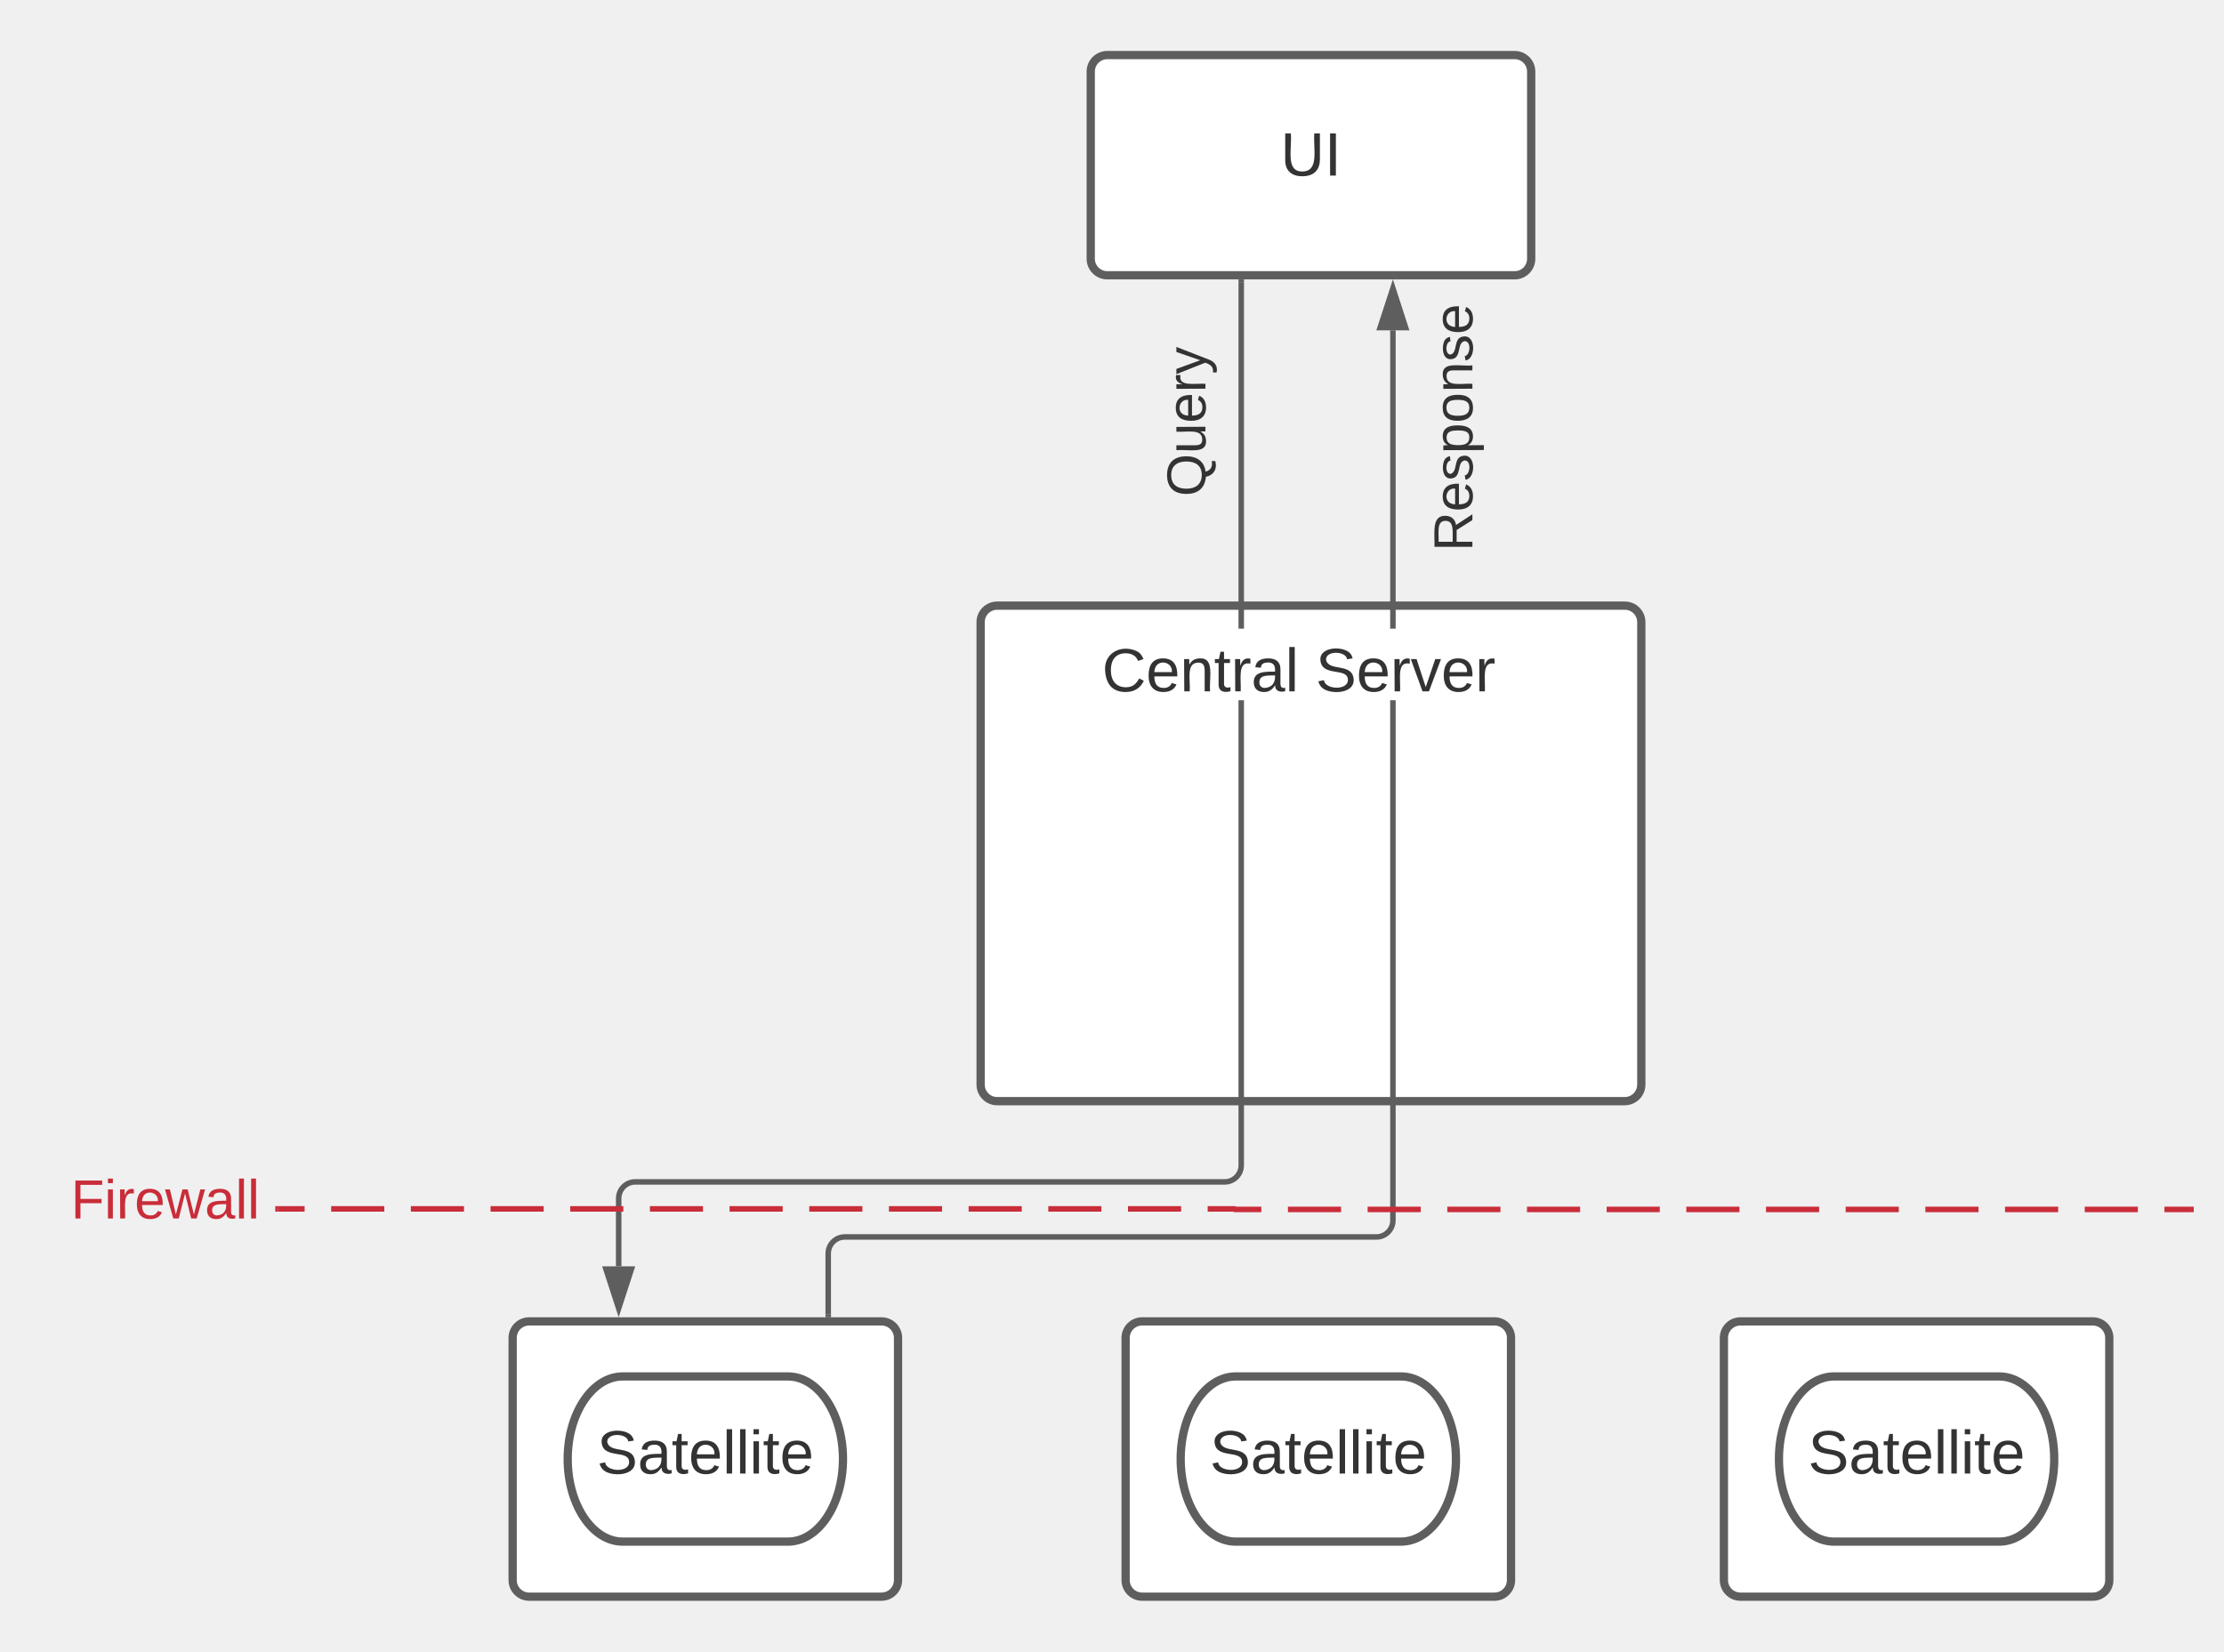
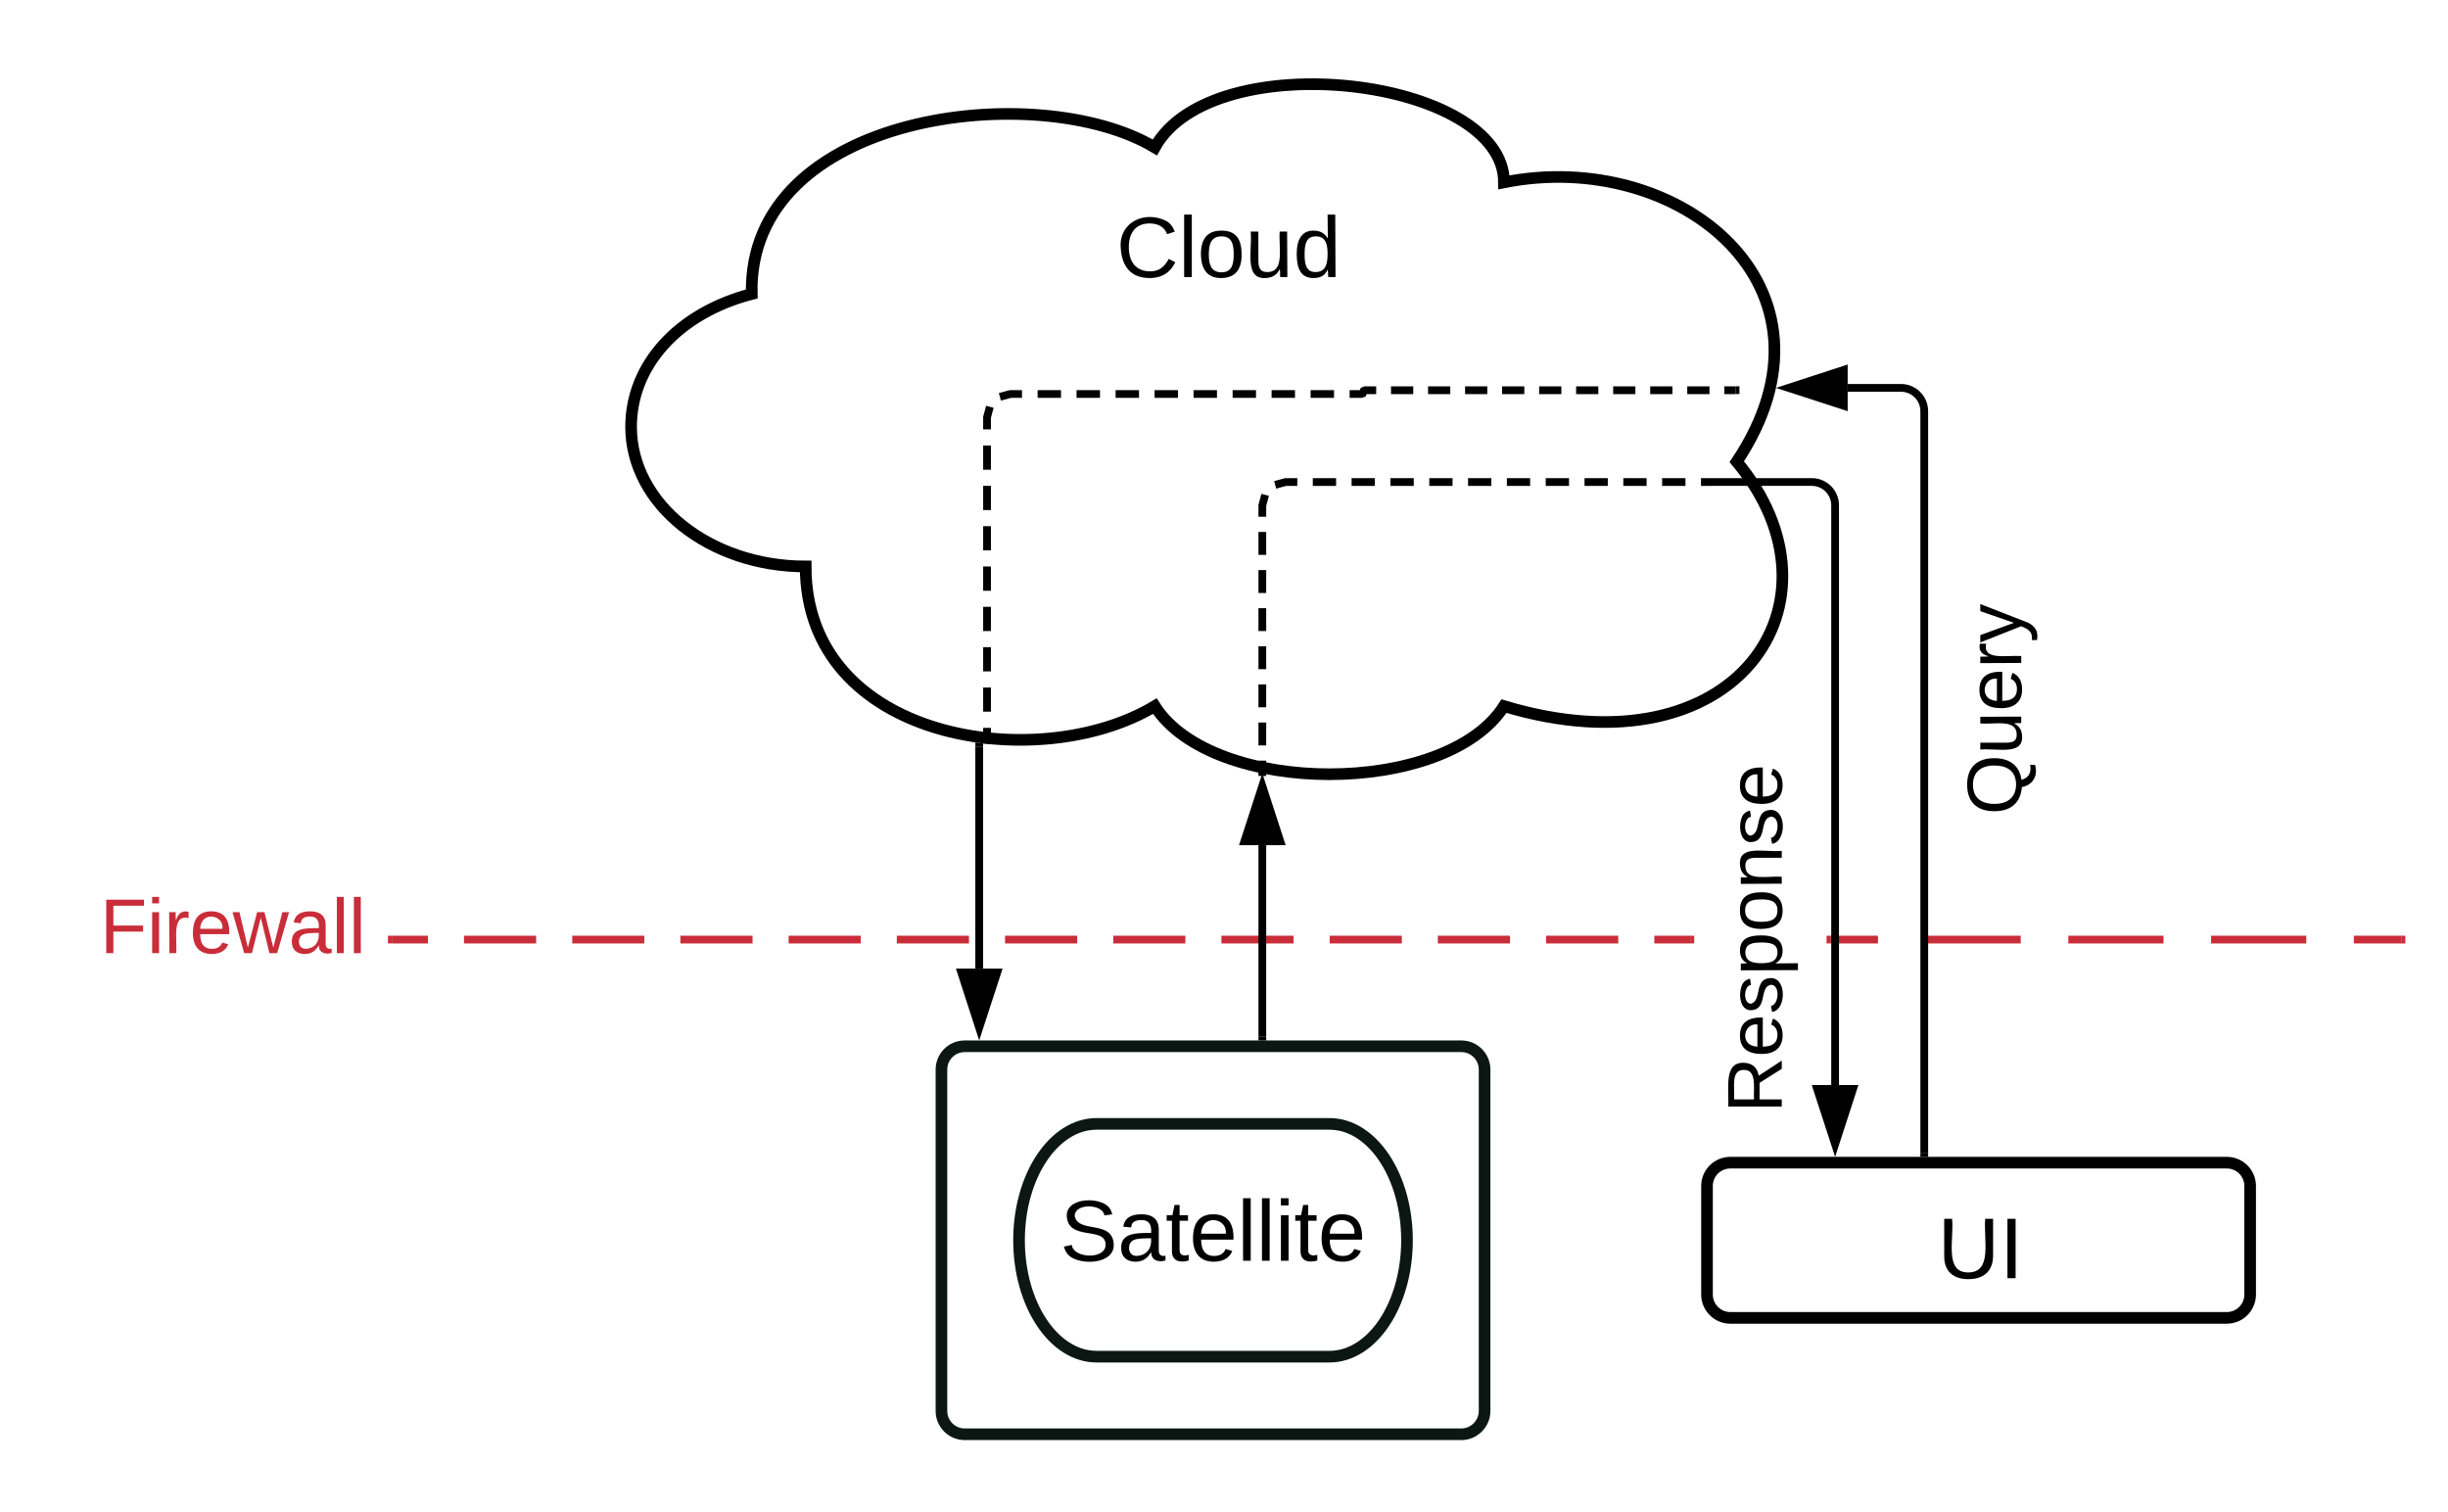
- <svg xmlns="http://www.w3.org/2000/svg" xmlns:ns1="lucid" xmlns:xlink="http://www.w3.org/1999/xlink" width="807.89" height="600">
-   <g transform="translate(-583.1093 -220.6667)" ns1:page-tab-id="0_0">
-     <path d="M769.33 706.67c0-3.32 2.7-6 6-6h128c3.32 0 6 2.68 6 6v88c0 3.3-2.68 6-6 6h-128c-3.3 0-6-2.7-6-6zM939.33 446.67c0-3.32 2.7-6 6-6h228c3.32 0 6 2.68 6 6v168c0 3.3-2.68 6-6 6h-228c-3.3 0-6-2.7-6-6zM979.33 246.67c0-3.32 2.7-6 6-6h148c3.32 0 6 2.68 6 6v68c0 3.3-2.68 6-6 6h-148c-3.3 0-6-2.7-6-6z" stroke="#5e5e5e" stroke-width="3" fill="#fff" />
-     <use xlink:href="#a" transform="matrix(1,0,0,1,991.3333,252.6667) translate(56.91975 31.77778)" />
-     <path d="M1034 323.17V644c0 3.3-2.7 6-6 6H813.85c-3.3 0-6 2.7-6 6v24.66" stroke="#5e5e5e" stroke-width="2" fill="none" />
-     <path d="M1035 323.2h-2v-1.03h2z" fill="#5e5e5e" />
-     <path d="M807.85 695.93l-4.63-14.27h9.27z" stroke="#5e5e5e" stroke-width="2" fill="#5e5e5e" />
-     <path d="M1089.1 340.67V664c0 3.3-2.7 6-6 6H889.97c-3.3 0-6 2.7-6 6v22.17" stroke="#5e5e5e" stroke-width="2" fill="none" />
-     <path d="M1089.1 325.4l4.62 14.27h-9.27z" stroke="#5e5e5e" stroke-width="2" fill="#5e5e5e" />
-     <path d="M884.98 699.17h-2v-1.03h2z" fill="#5e5e5e" />
-     <path d="M1006 427.33c-3.3 0-6-2.68-6-6v-94.66c0-3.32 2.7-6 6-6h13.33c3.32 0 6 2.68 6 6v94.66c0 3.32-2.68 6-6 6z" stroke="#000" stroke-opacity="0" stroke-width="3" fill="#fff" fill-opacity="0" />
-     <use xlink:href="#b" transform="matrix(6.123233995736766e-17,-1,1,6.123233995736766e-17,1005,422.3333) translate(21.30556 16)" />
-     <path d="M1090.47 496c-3.3 0-6-2.68-6-6V262c0-3.3 2.7-6 6-6h48c3.3 0 6 2.7 6 6v228c0 3.32-2.7 6-6 6z" stroke="#000" stroke-opacity="0" stroke-width="3" fill="#fff" fill-opacity="0" />
-     <use xlink:href="#c" transform="matrix(6.123233995736766e-17,-1,1,6.123233995736766e-17,1089.471,491.0034) translate(70.02778 28.5)" />
-     <path d="M968.38 455.03c0-3.32 2.7-6 6-6h160.67c3.3 0 6 2.68 6 6v14c0 3.3-2.7 6-6 6H974.38c-3.3 0-6-2.7-6-6z" stroke="#000" stroke-opacity="0" stroke-width="3" fill="#fff" />
-     <use xlink:href="#d" transform="matrix(1,0,0,1,973.3821,454.0252) translate(10.04938 17.77778)" />
-     <use xlink:href="#e" transform="matrix(1,0,0,1,973.3821,454.0252) translate(87.64198 17.77778)" />
-     <path d="M869.33 720.67c11.05 0 20 13.43 20 30s-8.95 30-20 30h-60c-11.04 0-20-13.43-20-30s8.96-30 20-30z" stroke="#5e5e5e" stroke-width="3" fill="#fff" />
-     <use xlink:href="#f" transform="matrix(1,0,0,1,794.3333,725.6667) translate(5.58642 30.27778)" />
-     <path d="M992 706.67c0-3.32 2.7-6 6-6h128c3.3 0 6 2.68 6 6v88c0 3.3-2.7 6-6 6H998c-3.3 0-6-2.7-6-6z" stroke="#5e5e5e" stroke-width="3" fill="#fff" />
-     <path d="M1092 720.67c11.05 0 20 13.43 20 30s-8.95 30-20 30h-60c-11.05 0-20-13.43-20-30s8.95-30 20-30z" stroke="#5e5e5e" stroke-width="3" fill="#fff" />
-     <use xlink:href="#f" transform="matrix(1,0,0,1,1017,725.6667) translate(5.58642 30.27778)" />
-     <path d="M1209.33 706.67c0-3.32 2.7-6 6-6h128c3.32 0 6 2.68 6 6v88c0 3.3-2.68 6-6 6h-128c-3.3 0-6-2.7-6-6z" stroke="#5e5e5e" stroke-width="3" fill="#fff" />
-     <path d="M1309.33 720.67c11.05 0 20 13.43 20 30s-8.95 30-20 30h-60c-11.04 0-20-13.43-20-30s8.96-30 20-30z" stroke="#5e5e5e" stroke-width="3" fill="#fff" />
-     <use xlink:href="#f" transform="matrix(1,0,0,1,1234.333,725.6667) translate(5.58642 30.27778)" />
-     <path d="M684.1 659.8h9.66m9.65 0h19.3m9.65 0h19.3m9.65 0h19.3m9.64 0h19.3m9.65 0h19.28m9.65 0h19.3m9.65 0h19.3m9.64 0h19.3m9.65 0h19.3m9.64 0h19.3m9.66 0h19.3m9.64 0h9.65l.07.02.03.07.04.07.06.03h9.65m9.66 0h19.3m9.64 0h19.3m9.65 0h19.3m9.64 0h19.3m9.64 0h19.3m9.64 0h19.3m9.65 0h19.3m9.64 0h19.3m9.65 0h19.3m9.64 0h19.3m9.65 0h19.3m9.65 0h9.65" stroke="#c92d39" stroke-width="2" fill="none" />
-     <path d="M684.13 660.8h-1.02v-2h1.03z" fill="#c92d39" />
-     <path d="M1378.97 660h1.03" stroke="#c92d39" stroke-width="2" fill="none" />
-     <path d="M603.1 635.8c0-3.32 2.7-6 6-6h68c3.32 0 6 2.68 6 6v48c0 3.3-2.68 6-6 6h-68c-3.3 0-6-2.7-6-6z" stroke="#000" stroke-opacity="0" stroke-width="3" fill="#fff" fill-opacity="0" />
-     <use xlink:href="#g" transform="matrix(1,0,0,1,608.1093,634.7892) translate(0.7222222 28.5)" />
+ <svg xmlns="http://www.w3.org/2000/svg" xmlns:ns1="lucid" xmlns:xlink="http://www.w3.org/1999/xlink" width="631" height="389.67">
+   <g transform="translate(-740 -340)" ns1:page-tab-id="0_0">
+     <path d="M0 0h1760v1360H0z" fill="#fff" />
+     <path d="M947.67 486c-24.86 0-45-16.12-45-36 0-15.9 12.18-29.32 31.1-34.24-1.1-46.76 73.9-55.76 103.9-37.76 15-27 90-18 90 9 45-9 90 27 60 72 30 36 0 81-60 63-15 23.4-75 23.4-90 0-30 18-90 9-90-36z" stroke="#000" stroke-width="3" fill-opacity="0" />
+     <path d="M982.67 615.67c0-3.32 2.68-6 6-6h128c3.3 0 6 2.68 6 6v88c0 3.3-2.7 6-6 6h-128c-3.32 0-6-2.7-6-6z" stroke="#0c1714" stroke-width="3" fill-opacity="0" />
+     <path d="M1246 576.33c-3.3 0-6-2.68-6-6v-94.66c0-3.32 2.7-6 6-6h13.33c3.32 0 6 2.68 6 6v94.66c0 3.32-2.68 6-6 6z" stroke="#000" stroke-opacity="0" stroke-width="3" fill-opacity="0" />
+     <use xlink:href="#a" transform="matrix(6.123233995736766e-17,-1,1,6.123233995736766e-17,1245,571.3333) translate(21.30556 16)" />
+     <path d="M1182.7 636.9c-3.3 0-6-2.7-6-6v-97.47c0-3.3 2.7-6 6-6h22.1c3.32 0 6 2.7 6 6v97.47c0 3.3-2.68 6-6 6z" stroke="#000" stroke-opacity="0" stroke-width="3" fill="#fff" />
+     <use xlink:href="#b" transform="matrix(6.123233995736766e-17,-1,1,6.123233995736766e-17,1181.707,631.8966) translate(5.027778 17.5625)" />
+     <path d="M1082.67 629.67c11.04 0 20 13.43 20 30s-8.96 30-20 30h-60c-11.05 0-20-13.43-20-30s8.95-30 20-30z" stroke="#0c1714" stroke-width="3" fill-opacity="0" />
+     <use xlink:href="#c" transform="matrix(1,0,0,1,1007.667,634.6667) translate(5.58642 30.27778)" />
+     <path d="M841 582.17h9.3m9.3 0h18.6m9.3 0h18.58m9.3 0h18.6m9.3 0h18.6m9.28 0h18.6m9.3 0h18.6m9.3 0h18.58m9.3 0h18.6m9.3 0h18.6m9.28 0h18.6m9.3 0h18.6m9.3 0h9.3" stroke="#c92d39" stroke-width="2" fill="none" />
+     <path d="M841.03 583.17H840v-2h1.03zM1176.7 583.17h-1.02v-2h1.03z" fill="#c92d39" />
+     <path d="M1211.8 582.17h12.27m12.27 0h24.53m12.27 0h24.53m12.27 0h24.53m12.26 0H1359" stroke="#c92d39" stroke-width="2" fill="none" />
+     <path d="M1211.83 583.17h-1.02v-2h1.03z" fill="#c92d39" />
+     <path d="M1358.97 582.17h1.03" stroke="#c92d39" stroke-width="2" fill="none" />
+     <path d="M760 558.17c0-3.32 2.7-6 6-6h68c3.3 0 6 2.68 6 6v48c0 3.3-2.7 6-6 6h-68c-3.3 0-6-2.7-6-6z" stroke="#000" stroke-opacity="0" stroke-width="3" fill="#fff" fill-opacity="0" />
+     <use xlink:href="#d" transform="matrix(1,0,0,1,765,557.1651) translate(0.7222222 28.5)" />
+     <path d="M1180 645.67c0-3.32 2.7-6 6-6h128c3.3 0 6 2.68 6 6v28c0 3.3-2.7 6-6 6h-128c-3.3 0-6-2.7-6-6z" stroke="#000" stroke-width="3" fill="#fff" />
+     <use xlink:href="#e" transform="matrix(1,0,0,1,1192,651.6667) translate(47.41975 17.77778)" />
+     <path d="M1236 637.17v-191.2c0-3.3-2.68-6-6-6h-13.74" stroke="#000" stroke-width="2" fill="none" />
+     <path d="M1237 638.17h-2v-1.03h2z" />
+     <path d="M1201 439.97l14.26-4.64v9.27z" stroke="#000" stroke-width="2" />
+     <path d="M992.4 532.5v57.16" stroke="#000" stroke-width="2" fill="none" />
+     <path d="M992.86 531.56l.55.05v.9h-2v-1.17z" />
+     <path d="M992.4 604.93l-4.62-14.27h9.27z" stroke="#000" stroke-width="2" />
+     <path d="M1065.38 607.17v-49.34" stroke="#000" stroke-width="2" fill="none" />
+     <path d="M1066.38 608.17h-2v-1.03h2z" />
+     <path d="M1065.38 542.56l4.63 14.27h-9.26z" stroke="#000" stroke-width="2" />
+     <path d="M994.42 530.7v-3.1m0-4.17v-6.23m0-4.16v-6.24m0-4.16v-6.23m0-4.15V486m0-4.15v-6.23m0-4.16v-6.24m0-4.16v-6.23m0-4.16v-3.12l.73-2.7m2.58-2.57l2.7-.73h3m4.03 0h6.03m4 0h6.05m4.02 0h6.03m4.02 0h6.03m4.02 0h6.03m4.03 0h6.03m4.02 0h6.03m4.03 0h6.03m4.02 0h3.02l.35-.14.14-.34.14-.35.35-.14h2.85m3.82 0h5.73m3.82 0h5.72m3.82 0h5.73m3.8 0h5.74m3.82 0h5.73m3.8 0h5.73m3.82 0h5.73m3.82 0h5.73m3.82 0h5.73m3.82 0h2.86" stroke="#000" stroke-width="2" fill="none" />
+     <path d="M995.42 531.8l-2-.2v-.92h2z" />
+     <path d="M1187.33 440.56h1.03" stroke="#000" stroke-width="2" fill="none" />
+     <path d="M936.7 382.14c0-3.3 2.7-6 6-6h228c3.32 0 6 2.7 6 6v48c0 3.3-2.68 6-6 6h-228c-3.3 0-6-2.7-6-6z" stroke="#000" stroke-opacity="0" stroke-width="3" fill="#fff" fill-opacity="0" />
+     <use xlink:href="#f" transform="matrix(1,0,0,1,941.7072,381.1397) translate(86.04938 30.27778)" />
+     <path d="M1065.38 539v-2.95m0-3.93v-5.9m0-3.92v-5.9m0-3.92v-5.9m0-3.93v-5.9m0-3.92v-5.9m0-3.92v-5.9m0-3.92v-2.95l.73-2.7m2.58-2.57l2.7-.73h3m4 0h6m4 0h6m4 0h6.02m4 0h6m4 0h6m4 0h6m4.02 0h6m4 0h6m4 0h6m4 0h6.02m4 0h3M1065.38 538.97V540M1181.42 464.23h1.02M1183.44 464.23h23.58c3.3 0 6 2.7 6 6v149.43M1183.47 464.23h-4.03" stroke="#000" stroke-width="2" fill="none" />
+     <path d="M1213.02 634.93l-4.64-14.27h9.27z" stroke="#000" stroke-width="2" />
    <defs>
-       <path fill="#333" d="M232-93c-1 65-40 97-104 97C67 4 28-28 28-90v-158h33c8 89-33 224 67 224 102 0 64-133 71-224h33v155" id="h" />
-       <path fill="#333" d="M33 0v-248h34V0H33" id="i" />
+       <path d="M140-251c81 0 123 46 123 126C263-53 228-8 163 1c7 30 30 48 69 40v23c-55 16-95-15-103-61C56-3 17-48 17-125c0-80 42-126 123-126zm0 227c63 0 89-41 89-101s-29-99-89-99c-61 0-89 39-89 99S79-25 140-24" id="g" />
+       <path d="M84 4C-5 8 30-112 23-190h32v120c0 31 7 50 39 49 72-2 45-101 50-169h31l1 190h-30c-1-10 1-25-2-33-11 22-28 36-60 37" id="h" />
+       <path d="M100-194c63 0 86 42 84 106H49c0 40 14 67 53 68 26 1 43-12 49-29l28 8c-11 28-37 45-77 45C44 4 14-33 15-96c1-61 26-98 85-98zm52 81c6-60-76-77-97-28-3 7-6 17-6 28h103" id="i" />
+       <path d="M114-163C36-179 61-72 57 0H25l-1-190h30c1 12-1 29 2 39 6-27 23-49 58-41v29" id="j" />
+       <path d="M179-190L93 31C79 59 56 82 12 73V49c39 6 53-20 64-50L1-190h34L92-34l54-156h33" id="k" />
      <g id="a">
-         <use transform="matrix(0.0617284,0,0,0.0617284,0,0)" xlink:href="#h" />
-         <use transform="matrix(0.0617284,0,0,0.0617284,15.98765,0)" xlink:href="#i" />
+         <use transform="matrix(0.05555556,0,0,0.05555556,0,0)" xlink:href="#g" />
+         <use transform="matrix(0.05555556,0,0,0.05555556,15.55556,0)" xlink:href="#h" />
+         <use transform="matrix(0.05555556,0,0,0.05555556,26.66667,0)" xlink:href="#i" />
+         <use transform="matrix(0.05555556,0,0,0.05555556,37.77778,0)" xlink:href="#j" />
+         <use transform="matrix(0.05555556,0,0,0.05555556,44.38889,0)" xlink:href="#k" />
      </g>
-       <path fill="#333" d="M140-251c81 0 123 46 123 126C263-53 228-8 163 1c7 30 30 48 69 40v23c-55 16-95-15-103-61C56-3 17-48 17-125c0-80 42-126 123-126zm0 227c63 0 89-41 89-101s-29-99-89-99c-61 0-89 39-89 99S79-25 140-24" id="j" />
-       <path fill="#333" d="M84 4C-5 8 30-112 23-190h32v120c0 31 7 50 39 49 72-2 45-101 50-169h31l1 190h-30c-1-10 1-25-2-33-11 22-28 36-60 37" id="k" />
-       <path fill="#333" d="M100-194c63 0 86 42 84 106H49c0 40 14 67 53 68 26 1 43-12 49-29l28 8c-11 28-37 45-77 45C44 4 14-33 15-96c1-61 26-98 85-98zm52 81c6-60-76-77-97-28-3 7-6 17-6 28h103" id="l" />
-       <path fill="#333" d="M114-163C36-179 61-72 57 0H25l-1-190h30c1 12-1 29 2 39 6-27 23-49 58-41v29" id="m" />
-       <path fill="#333" d="M179-190L93 31C79 59 56 82 12 73V49c39 6 53-20 64-50L1-190h34L92-34l54-156h33" id="n" />
+       <path d="M233-177c-1 41-23 64-60 70L243 0h-38l-65-103H63V0H30v-248c88 3 205-21 203 71zM63-129c60-2 137 13 137-47 0-61-80-42-137-45v92" id="l" />
+       <path d="M135-143c-3-34-86-38-87 0 15 53 115 12 119 90S17 21 10-45l28-5c4 36 97 45 98 0-10-56-113-15-118-90-4-57 82-63 122-42 12 7 21 19 24 35" id="m" />
+       <path d="M115-194c55 1 70 41 70 98S169 2 115 4C84 4 66-9 55-30l1 105H24l-1-265h31l2 30c10-21 28-34 59-34zm-8 174c40 0 45-34 45-75s-6-73-45-74c-42 0-51 32-51 76 0 43 10 73 51 73" id="n" />
+       <path d="M100-194c62-1 85 37 85 99 1 63-27 99-86 99S16-35 15-95c0-66 28-99 85-99zM99-20c44 1 53-31 53-75 0-43-8-75-51-75s-53 32-53 75 10 74 51 75" id="o" />
+       <path d="M117-194c89-4 53 116 60 194h-32v-121c0-31-8-49-39-48C34-167 62-67 57 0H25l-1-190h30c1 10-1 24 2 32 11-22 29-35 61-36" id="p" />
      <g id="b">
-         <use transform="matrix(0.05555556,0,0,0.05555556,0,0)" xlink:href="#j" />
-         <use transform="matrix(0.05555556,0,0,0.05555556,15.55556,0)" xlink:href="#k" />
-         <use transform="matrix(0.05555556,0,0,0.05555556,26.66667,0)" xlink:href="#l" />
-         <use transform="matrix(0.05555556,0,0,0.05555556,37.77778,0)" xlink:href="#m" />
-         <use transform="matrix(0.05555556,0,0,0.05555556,44.38889,0)" xlink:href="#n" />
+         <use transform="matrix(0.05555556,0,0,0.05555556,0,0)" xlink:href="#l" />
+         <use transform="matrix(0.05555556,0,0,0.05555556,14.38889,0)" xlink:href="#i" />
+         <use transform="matrix(0.05555556,0,0,0.05555556,25.5,0)" xlink:href="#m" />
+         <use transform="matrix(0.05555556,0,0,0.05555556,35.5,0)" xlink:href="#n" />
+         <use transform="matrix(0.05555556,0,0,0.05555556,46.61111,0)" xlink:href="#o" />
+         <use transform="matrix(0.05555556,0,0,0.05555556,57.72222,0)" xlink:href="#p" />
+         <use transform="matrix(0.05555556,0,0,0.05555556,68.83333,0)" xlink:href="#m" />
+         <use transform="matrix(0.05555556,0,0,0.05555556,78.83333,0)" xlink:href="#i" />
      </g>
-       <path fill="#333" d="M233-177c-1 41-23 64-60 70L243 0h-38l-65-103H63V0H30v-248c88 3 205-21 203 71zM63-129c60-2 137 13 137-47 0-61-80-42-137-45v92" id="o" />
-       <path fill="#333" d="M135-143c-3-34-86-38-87 0 15 53 115 12 119 90S17 21 10-45l28-5c4 36 97 45 98 0-10-56-113-15-118-90-4-57 82-63 122-42 12 7 21 19 24 35" id="p" />
-       <path fill="#333" d="M115-194c55 1 70 41 70 98S169 2 115 4C84 4 66-9 55-30l1 105H24l-1-265h31l2 30c10-21 28-34 59-34zm-8 174c40 0 45-34 45-75s-6-73-45-74c-42 0-51 32-51 76 0 43 10 73 51 73" id="q" />
-       <path fill="#333" d="M100-194c62-1 85 37 85 99 1 63-27 99-86 99S16-35 15-95c0-66 28-99 85-99zM99-20c44 1 53-31 53-75 0-43-8-75-51-75s-53 32-53 75 10 74 51 75" id="r" />
-       <path fill="#333" d="M117-194c89-4 53 116 60 194h-32v-121c0-31-8-49-39-48C34-167 62-67 57 0H25l-1-190h30c1 10-1 24 2 32 11-22 29-35 61-36" id="s" />
+       <path d="M185-189c-5-48-123-54-124 2 14 75 158 14 163 119 3 78-121 87-175 55-17-10-28-26-33-46l33-7c5 56 141 63 141-1 0-78-155-14-162-118-5-82 145-84 179-34 5 7 8 16 11 25" id="q" />
+       <path d="M141-36C126-15 110 5 73 4 37 3 15-17 15-53c-1-64 63-63 125-63 3-35-9-54-41-54-24 1-41 7-42 31l-33-3c5-37 33-52 76-52 45 0 72 20 72 64v82c-1 20 7 32 28 27v20c-31 9-61-2-59-35zM48-53c0 20 12 33 32 33 41-3 63-29 60-74-43 2-92-5-92 41" id="r" />
+       <path d="M59-47c-2 24 18 29 38 22v24C64 9 27 4 27-40v-127H5v-23h24l9-43h21v43h35v23H59v120" id="s" />
+       <path d="M24 0v-261h32V0H24" id="t" />
+       <path d="M24-231v-30h32v30H24zM24 0v-190h32V0H24" id="u" />
      <g id="c">
-         <use transform="matrix(0.05555556,0,0,0.05555556,0,0)" xlink:href="#o" />
-         <use transform="matrix(0.05555556,0,0,0.05555556,14.38889,0)" xlink:href="#l" />
-         <use transform="matrix(0.05555556,0,0,0.05555556,25.5,0)" xlink:href="#p" />
-         <use transform="matrix(0.05555556,0,0,0.05555556,35.5,0)" xlink:href="#q" />
-         <use transform="matrix(0.05555556,0,0,0.05555556,46.61111,0)" xlink:href="#r" />
-         <use transform="matrix(0.05555556,0,0,0.05555556,57.72222,0)" xlink:href="#s" />
-         <use transform="matrix(0.05555556,0,0,0.05555556,68.83333,0)" xlink:href="#p" />
-         <use transform="matrix(0.05555556,0,0,0.05555556,78.83333,0)" xlink:href="#l" />
+         <use transform="matrix(0.0617284,0,0,0.0617284,0,0)" xlink:href="#q" />
+         <use transform="matrix(0.0617284,0,0,0.0617284,14.81481,0)" xlink:href="#r" />
+         <use transform="matrix(0.0617284,0,0,0.0617284,27.16049,0)" xlink:href="#s" />
+         <use transform="matrix(0.0617284,0,0,0.0617284,33.33333,0)" xlink:href="#i" />
+         <use transform="matrix(0.0617284,0,0,0.0617284,45.67901,0)" xlink:href="#t" />
+         <use transform="matrix(0.0617284,0,0,0.0617284,50.55556,0)" xlink:href="#t" />
+         <use transform="matrix(0.0617284,0,0,0.0617284,55.4321,0)" xlink:href="#u" />
+         <use transform="matrix(0.0617284,0,0,0.0617284,60.30864,0)" xlink:href="#s" />
+         <use transform="matrix(0.0617284,0,0,0.0617284,66.48148,0)" xlink:href="#i" />
      </g>
-       <path fill="#333" d="M212-179c-10-28-35-45-73-45-59 0-87 40-87 99 0 60 29 101 89 101 43 0 62-24 78-52l27 14C228-24 195 4 139 4 59 4 22-46 18-125c-6-104 99-153 187-111 19 9 31 26 39 46" id="t" />
-       <path fill="#333" d="M59-47c-2 24 18 29 38 22v24C64 9 27 4 27-40v-127H5v-23h24l9-43h21v43h35v23H59v120" id="u" />
-       <path fill="#333" d="M141-36C126-15 110 5 73 4 37 3 15-17 15-53c-1-64 63-63 125-63 3-35-9-54-41-54-24 1-41 7-42 31l-33-3c5-37 33-52 76-52 45 0 72 20 72 64v82c-1 20 7 32 28 27v20c-31 9-61-2-59-35zM48-53c0 20 12 33 32 33 41-3 63-29 60-74-43 2-92-5-92 41" id="v" />
-       <path fill="#333" d="M24 0v-261h32V0H24" id="w" />
+       <path fill="#c92d39" d="M63-220v92h138v28H63V0H30v-248h175v28H63" id="v" />
+       <path fill="#c92d39" d="M24-231v-30h32v30H24zM24 0v-190h32V0H24" id="w" />
+       <path fill="#c92d39" d="M114-163C36-179 61-72 57 0H25l-1-190h30c1 12-1 29 2 39 6-27 23-49 58-41v29" id="x" />
+       <path fill="#c92d39" d="M100-194c63 0 86 42 84 106H49c0 40 14 67 53 68 26 1 43-12 49-29l28 8c-11 28-37 45-77 45C44 4 14-33 15-96c1-61 26-98 85-98zm52 81c6-60-76-77-97-28-3 7-6 17-6 28h103" id="y" />
+       <path fill="#c92d39" d="M206 0h-36l-40-164L89 0H53L-1-190h32L70-26l43-164h34l41 164 42-164h31" id="z" />
+       <path fill="#c92d39" d="M141-36C126-15 110 5 73 4 37 3 15-17 15-53c-1-64 63-63 125-63 3-35-9-54-41-54-24 1-41 7-42 31l-33-3c5-37 33-52 76-52 45 0 72 20 72 64v82c-1 20 7 32 28 27v20c-31 9-61-2-59-35zM48-53c0 20 12 33 32 33 41-3 63-29 60-74-43 2-92-5-92 41" id="A" />
+       <path fill="#c92d39" d="M24 0v-261h32V0H24" id="B" />
      <g id="d">
-         <use transform="matrix(0.0617284,0,0,0.0617284,0,0)" xlink:href="#t" />
-         <use transform="matrix(0.0617284,0,0,0.0617284,15.98765,0)" xlink:href="#l" />
-         <use transform="matrix(0.0617284,0,0,0.0617284,28.33333,0)" xlink:href="#s" />
-         <use transform="matrix(0.0617284,0,0,0.0617284,40.67901,0)" xlink:href="#u" />
-         <use transform="matrix(0.0617284,0,0,0.0617284,46.85185,0)" xlink:href="#m" />
-         <use transform="matrix(0.0617284,0,0,0.0617284,54.19753,0)" xlink:href="#v" />
-         <use transform="matrix(0.0617284,0,0,0.0617284,66.54321,0)" xlink:href="#w" />
+         <use transform="matrix(0.05555556,0,0,0.05555556,0,0)" xlink:href="#v" />
+         <use transform="matrix(0.05555556,0,0,0.05555556,12.16667,0)" xlink:href="#w" />
+         <use transform="matrix(0.05555556,0,0,0.05555556,16.55556,0)" xlink:href="#x" />
+         <use transform="matrix(0.05555556,0,0,0.05555556,23.16667,0)" xlink:href="#y" />
+         <use transform="matrix(0.05555556,0,0,0.05555556,34.27778,0)" xlink:href="#z" />
+         <use transform="matrix(0.05555556,0,0,0.05555556,48.66667,0)" xlink:href="#A" />
+         <use transform="matrix(0.05555556,0,0,0.05555556,59.77778,0)" xlink:href="#B" />
+         <use transform="matrix(0.05555556,0,0,0.05555556,64.16667,0)" xlink:href="#B" />
      </g>
-       <path fill="#333" d="M185-189c-5-48-123-54-124 2 14 75 158 14 163 119 3 78-121 87-175 55-17-10-28-26-33-46l33-7c5 56 141 63 141-1 0-78-155-14-162-118-5-82 145-84 179-34 5 7 8 16 11 25" id="x" />
-       <path fill="#333" d="M108 0H70L1-190h34L89-25l56-165h34" id="y" />
+       <path d="M232-93c-1 65-40 97-104 97C67 4 28-28 28-90v-158h33c8 89-33 224 67 224 102 0 64-133 71-224h33v155" id="C" />
+       <path d="M33 0v-248h34V0H33" id="D" />
      <g id="e">
-         <use transform="matrix(0.0617284,0,0,0.0617284,0,0)" xlink:href="#x" />
-         <use transform="matrix(0.0617284,0,0,0.0617284,14.81481,0)" xlink:href="#l" />
-         <use transform="matrix(0.0617284,0,0,0.0617284,27.16049,0)" xlink:href="#m" />
-         <use transform="matrix(0.0617284,0,0,0.0617284,34.50617,0)" xlink:href="#y" />
-         <use transform="matrix(0.0617284,0,0,0.0617284,45.61728,0)" xlink:href="#l" />
-         <use transform="matrix(0.0617284,0,0,0.0617284,57.96296,0)" xlink:href="#m" />
+         <use transform="matrix(0.0617284,0,0,0.0617284,0,0)" xlink:href="#C" />
+         <use transform="matrix(0.0617284,0,0,0.0617284,15.98765,0)" xlink:href="#D" />
      </g>
-       <path fill="#333" d="M24-231v-30h32v30H24zM24 0v-190h32V0H24" id="z" />
+       <path d="M212-179c-10-28-35-45-73-45-59 0-87 40-87 99 0 60 29 101 89 101 43 0 62-24 78-52l27 14C228-24 195 4 139 4 59 4 22-46 18-125c-6-104 99-153 187-111 19 9 31 26 39 46" id="E" />
+       <path d="M85-194c31 0 48 13 60 33l-1-100h32l1 261h-30c-2-10 0-23-3-31C134-8 116 4 85 4 32 4 16-35 15-94c0-66 23-100 70-100zm9 24c-40 0-46 34-46 75 0 40 6 74 45 74 42 0 51-32 51-76 0-42-9-74-50-73" id="F" />
      <g id="f">
-         <use transform="matrix(0.0617284,0,0,0.0617284,0,0)" xlink:href="#x" />
-         <use transform="matrix(0.0617284,0,0,0.0617284,14.81481,0)" xlink:href="#v" />
-         <use transform="matrix(0.0617284,0,0,0.0617284,27.16049,0)" xlink:href="#u" />
-         <use transform="matrix(0.0617284,0,0,0.0617284,33.33333,0)" xlink:href="#l" />
-         <use transform="matrix(0.0617284,0,0,0.0617284,45.67901,0)" xlink:href="#w" />
-         <use transform="matrix(0.0617284,0,0,0.0617284,50.55556,0)" xlink:href="#w" />
-         <use transform="matrix(0.0617284,0,0,0.0617284,55.4321,0)" xlink:href="#z" />
-         <use transform="matrix(0.0617284,0,0,0.0617284,60.30864,0)" xlink:href="#u" />
-         <use transform="matrix(0.0617284,0,0,0.0617284,66.48148,0)" xlink:href="#l" />
-       </g>
-       <path fill="#c92d39" d="M63-220v92h138v28H63V0H30v-248h175v28H63" id="A" />
-       <path fill="#c92d39" d="M24-231v-30h32v30H24zM24 0v-190h32V0H24" id="B" />
-       <path fill="#c92d39" d="M114-163C36-179 61-72 57 0H25l-1-190h30c1 12-1 29 2 39 6-27 23-49 58-41v29" id="C" />
-       <path fill="#c92d39" d="M100-194c63 0 86 42 84 106H49c0 40 14 67 53 68 26 1 43-12 49-29l28 8c-11 28-37 45-77 45C44 4 14-33 15-96c1-61 26-98 85-98zm52 81c6-60-76-77-97-28-3 7-6 17-6 28h103" id="D" />
-       <path fill="#c92d39" d="M206 0h-36l-40-164L89 0H53L-1-190h32L70-26l43-164h34l41 164 42-164h31" id="E" />
-       <path fill="#c92d39" d="M141-36C126-15 110 5 73 4 37 3 15-17 15-53c-1-64 63-63 125-63 3-35-9-54-41-54-24 1-41 7-42 31l-33-3c5-37 33-52 76-52 45 0 72 20 72 64v82c-1 20 7 32 28 27v20c-31 9-61-2-59-35zM48-53c0 20 12 33 32 33 41-3 63-29 60-74-43 2-92-5-92 41" id="F" />
-       <path fill="#c92d39" d="M24 0v-261h32V0H24" id="G" />
-       <g id="g">
-         <use transform="matrix(0.05555556,0,0,0.05555556,0,0)" xlink:href="#A" />
-         <use transform="matrix(0.05555556,0,0,0.05555556,12.16667,0)" xlink:href="#B" />
-         <use transform="matrix(0.05555556,0,0,0.05555556,16.55556,0)" xlink:href="#C" />
-         <use transform="matrix(0.05555556,0,0,0.05555556,23.16667,0)" xlink:href="#D" />
-         <use transform="matrix(0.05555556,0,0,0.05555556,34.27778,0)" xlink:href="#E" />
-         <use transform="matrix(0.05555556,0,0,0.05555556,48.66667,0)" xlink:href="#F" />
-         <use transform="matrix(0.05555556,0,0,0.05555556,59.77778,0)" xlink:href="#G" />
-         <use transform="matrix(0.05555556,0,0,0.05555556,64.16667,0)" xlink:href="#G" />
+         <use transform="matrix(0.0617284,0,0,0.0617284,0,0)" xlink:href="#E" />
+         <use transform="matrix(0.0617284,0,0,0.0617284,15.98765,0)" xlink:href="#t" />
+         <use transform="matrix(0.0617284,0,0,0.0617284,20.8642,0)" xlink:href="#o" />
+         <use transform="matrix(0.0617284,0,0,0.0617284,33.20988,0)" xlink:href="#h" />
+         <use transform="matrix(0.0617284,0,0,0.0617284,45.55556,0)" xlink:href="#F" />
      </g>
    </defs>
  </g>
</svg>
